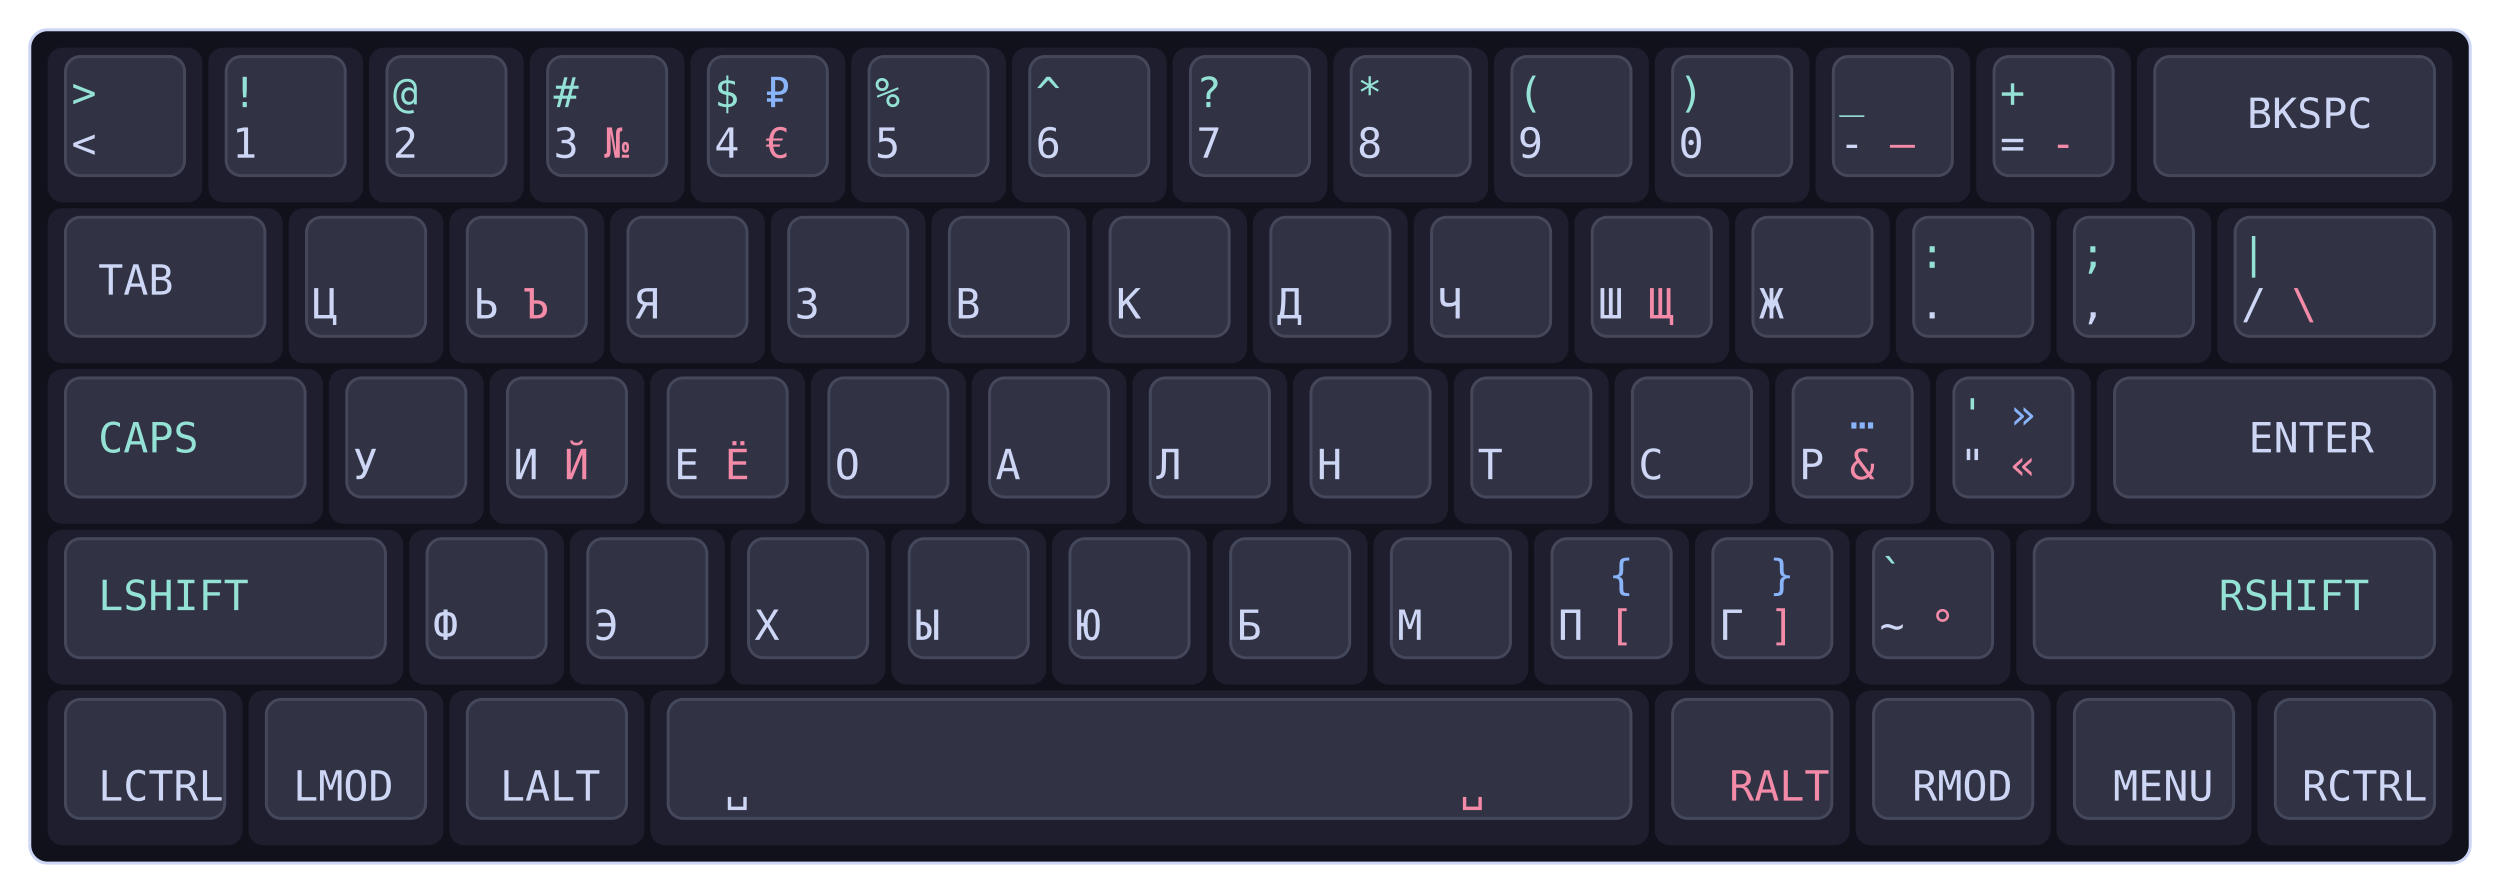
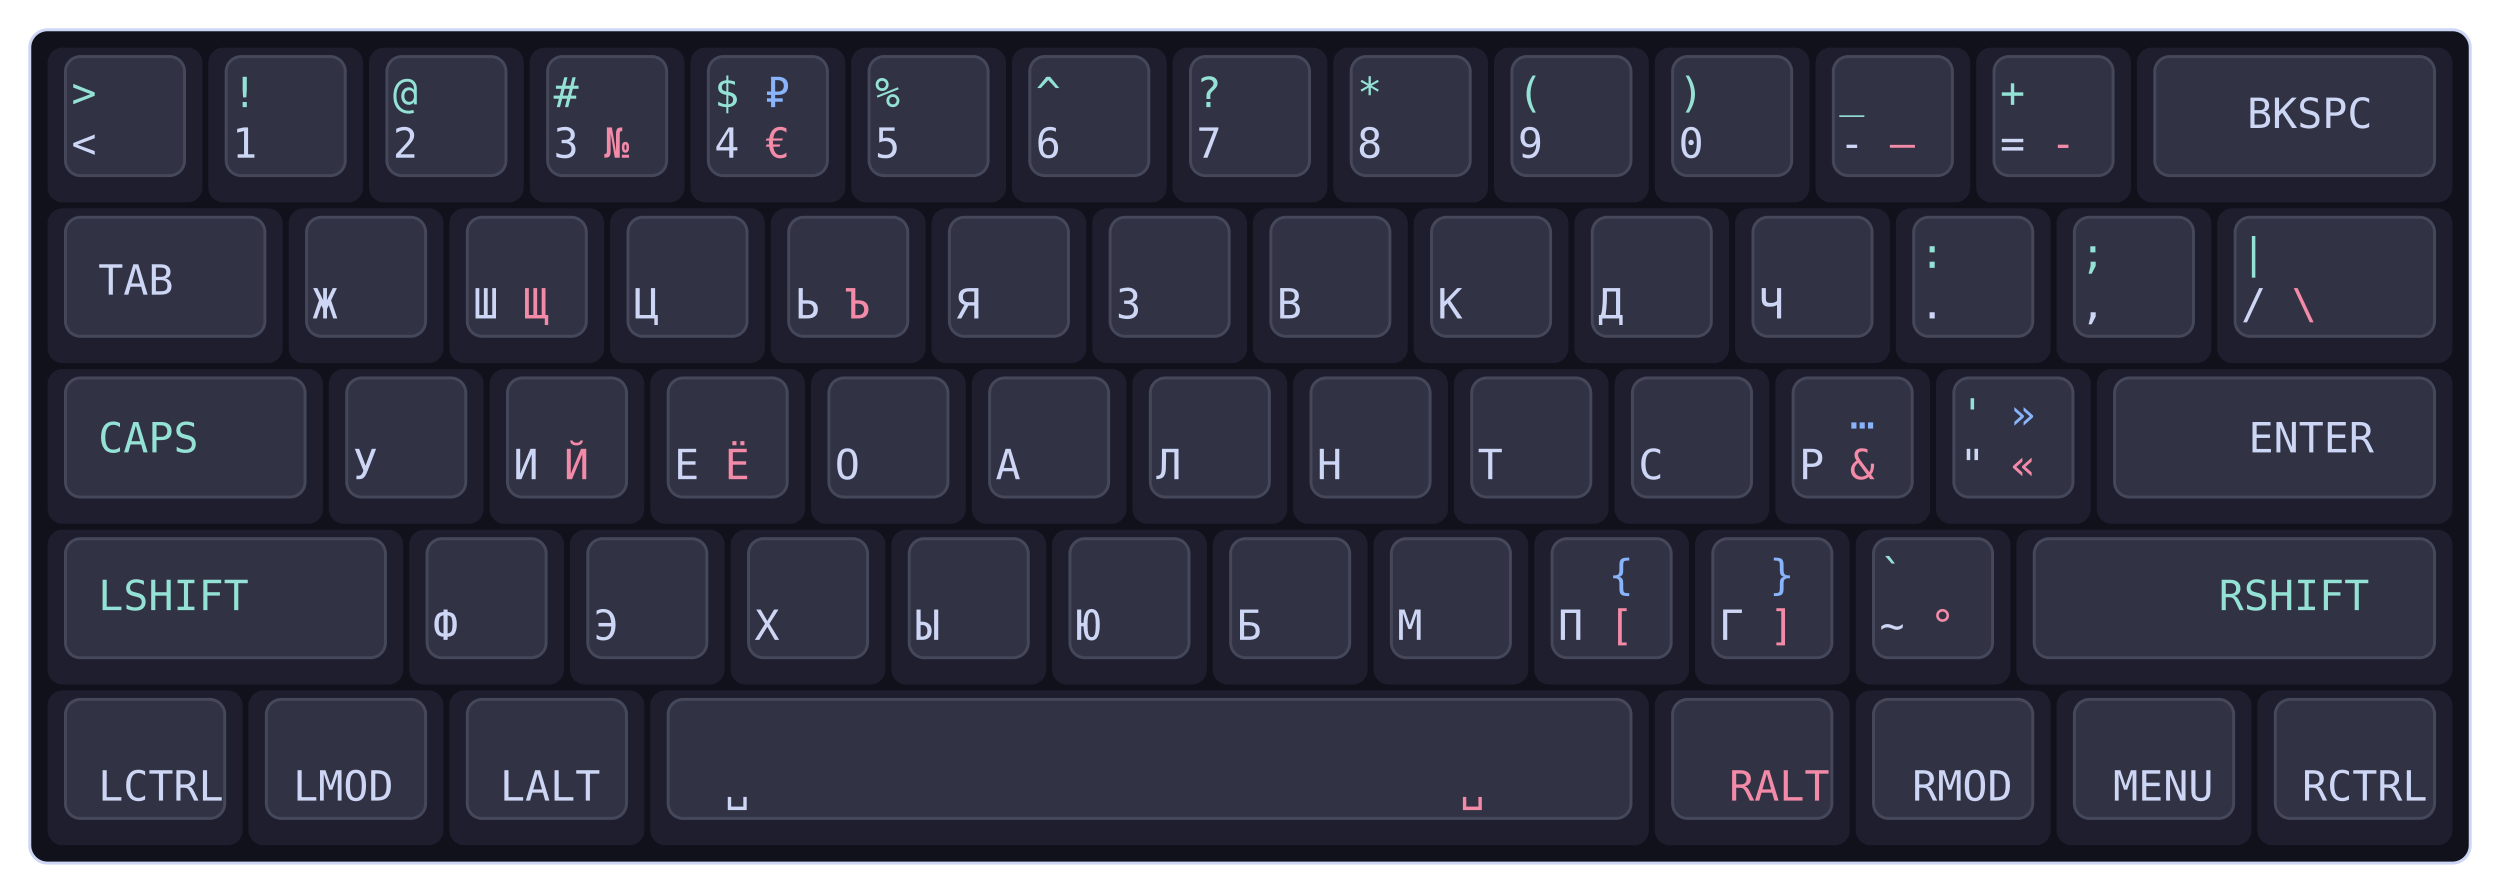
<svg xmlns="http://www.w3.org/2000/svg" width="840px" height="300px" viewBox="0 0 840 300">
  <style type="text/css">
    .keycap .outer { fill: #1e1e2e; }
    .keycap .inner { fill: #313244; stroke: #45475a; }
    .label { font: 14px monospace; }
    .label.level1 { fill: #cdd6f4; }
    .label.level2 { fill: #94e2d5; }
    .label.level3 { fill: #f38ba8; }
    .label.level4 { fill: #89b4fa; }
    .label.small { font-size: 10px; }
  </style>
  <g transform="translate(10,10)">
    <rect width="820" height="280" stroke="#cdd6f4" stroke-width="1" fill="#11111b" rx="6" />
    <g transform="translate(5,5)">
      <g class="keycap">
        <rect x="1" y="1" width="52" height="52" rx="5" class="outer" />
        <rect x="7" y="4" width="40" height="40" rx="5" class="inner" />
        <text x="9.0" y="38.0" class="label level1">&lt;</text>
        <text x="9.0" y="21.0" class="label level2">&gt;</text>
        <text x="26.0" y="38.0" class="label level3" />
        <text x="26.0" y="21.0" class="label level4" />
      </g>
      <g class="keycap">
        <rect x="55" y="1" width="52" height="52" rx="5" class="outer" />
        <rect x="61" y="4" width="40" height="40" rx="5" class="inner" />
        <text x="63.0" y="38.0" class="label level1">1</text>
        <text x="63.0" y="21.0" class="label level2">!</text>
        <text x="80.0" y="38.0" class="label level3" />
        <text x="80.0" y="21.0" class="label level4" />
      </g>
      <g class="keycap">
        <rect x="109" y="1" width="52" height="52" rx="5" class="outer" />
        <rect x="115" y="4" width="40" height="40" rx="5" class="inner" />
        <text x="117.0" y="38.0" class="label level1">2</text>
        <text x="117.0" y="21.0" class="label level2">@</text>
        <text x="134.0" y="38.0" class="label level3" />
        <text x="134.0" y="21.0" class="label level4" />
      </g>
      <g class="keycap">
        <rect x="163" y="1" width="52" height="52" rx="5" class="outer" />
        <rect x="169" y="4" width="40" height="40" rx="5" class="inner" />
        <text x="171.0" y="38.0" class="label level1">3</text>
        <text x="171.0" y="21.0" class="label level2">#</text>
        <text x="188.0" y="38.0" class="label level3">№</text>
        <text x="188.0" y="21.0" class="label level4" />
      </g>
      <g class="keycap">
        <rect x="217" y="1" width="52" height="52" rx="5" class="outer" />
        <rect x="223" y="4" width="40" height="40" rx="5" class="inner" />
        <text x="225.0" y="38.0" class="label level1">4</text>
        <text x="225.0" y="21.0" class="label level2">$</text>
        <text x="242.0" y="38.0" class="label level3">€</text>
        <text x="242.0" y="21.0" class="label level4">₽</text>
      </g>
      <g class="keycap">
        <rect x="271" y="1" width="52" height="52" rx="5" class="outer" />
        <rect x="277" y="4" width="40" height="40" rx="5" class="inner" />
        <text x="279.0" y="38.0" class="label level1">5</text>
        <text x="279.0" y="21.0" class="label level2">%</text>
        <text x="296.0" y="38.0" class="label level3" />
        <text x="296.0" y="21.0" class="label level4" />
      </g>
      <g class="keycap">
        <rect x="325" y="1" width="52" height="52" rx="5" class="outer" />
        <rect x="331" y="4" width="40" height="40" rx="5" class="inner" />
        <text x="333.0" y="38.0" class="label level1">6</text>
        <text x="333.0" y="21.0" class="label level2">^</text>
        <text x="350.0" y="38.0" class="label level3" />
        <text x="350.0" y="21.0" class="label level4" />
      </g>
      <g class="keycap">
        <rect x="379" y="1" width="52" height="52" rx="5" class="outer" />
        <rect x="385" y="4" width="40" height="40" rx="5" class="inner" />
        <text x="387.0" y="38.0" class="label level1">7</text>
        <text x="387.0" y="21.0" class="label level2">?</text>
        <text x="404.0" y="38.0" class="label level3" />
        <text x="404.0" y="21.0" class="label level4" />
      </g>
      <g class="keycap">
        <rect x="433" y="1" width="52" height="52" rx="5" class="outer" />
        <rect x="439" y="4" width="40" height="40" rx="5" class="inner" />
        <text x="441.0" y="38.0" class="label level1">8</text>
        <text x="441.0" y="21.0" class="label level2">*</text>
        <text x="458.0" y="38.0" class="label level3" />
        <text x="458.0" y="21.0" class="label level4" />
      </g>
      <g class="keycap">
        <rect x="487" y="1" width="52" height="52" rx="5" class="outer" />
        <rect x="493" y="4" width="40" height="40" rx="5" class="inner" />
        <text x="495.0" y="38.0" class="label level1">9</text>
        <text x="495.0" y="21.0" class="label level2">(</text>
        <text x="512.0" y="38.0" class="label level3" />
        <text x="512.0" y="21.0" class="label level4" />
      </g>
      <g class="keycap">
        <rect x="541" y="1" width="52" height="52" rx="5" class="outer" />
        <rect x="547" y="4" width="40" height="40" rx="5" class="inner" />
        <text x="549.0" y="38.0" class="label level1">0</text>
        <text x="549.0" y="21.0" class="label level2">)</text>
        <text x="566.0" y="38.0" class="label level3" />
        <text x="566.0" y="21.0" class="label level4" />
      </g>
      <g class="keycap">
        <rect x="595" y="1" width="52" height="52" rx="5" class="outer" />
        <rect x="601" y="4" width="40" height="40" rx="5" class="inner" />
        <text x="603.0" y="38.0" class="label level1">-</text>
        <text x="603.0" y="21.0" class="label level2">_</text>
        <text x="620.0" y="38.0" class="label level3">—</text>
        <text x="620.0" y="21.0" class="label level4" />
      </g>
      <g class="keycap">
        <rect x="649" y="1" width="52" height="52" rx="5" class="outer" />
        <rect x="655" y="4" width="40" height="40" rx="5" class="inner" />
        <text x="657.0" y="38.0" class="label level1">=</text>
        <text x="657.0" y="21.0" class="label level2">+</text>
        <text x="674.0" y="38.0" class="label level3">‐</text>
        <text x="674.0" y="21.0" class="label level4" />
      </g>
      <g class="keycap">
        <rect x="703" y="1" width="106" height="52" rx="5" class="outer" />
        <rect x="709" y="4" width="94" height="40" rx="5" class="inner" />
        <text x="740.0" y="28.0" class="label level1">BKSPC</text>
      </g>
      <g class="keycap">
        <rect x="1" y="55" width="79" height="52" rx="5" class="outer" />
        <rect x="7" y="58" width="67" height="40" rx="5" class="inner" />
        <text x="18.0" y="84.0" class="label level1">TAB</text>
      </g>
      <g class="keycap">
        <rect x="82" y="55" width="52" height="52" rx="5" class="outer" />
        <rect x="88" y="58" width="40" height="40" rx="5" class="inner" />
-         <text x="90.0" y="92.0" class="label level1">Ц</text>
+         <text x="90.0" y="92.0" class="label level1">Ж</text>
        <text x="90.0" y="75.0" class="label level2" />
        <text x="107.0" y="92.0" class="label level3" />
        <text x="107.0" y="75.0" class="label level4" />
      </g>
      <g class="keycap">
        <rect x="136" y="55" width="52" height="52" rx="5" class="outer" />
        <rect x="142" y="58" width="40" height="40" rx="5" class="inner" />
-         <text x="144.0" y="92.0" class="label level1">Ь</text>
+         <text x="144.0" y="92.0" class="label level1">Ш</text>
        <text x="144.0" y="75.0" class="label level2" />
-         <text x="161.0" y="92.0" class="label level3">Ъ</text>
+         <text x="161.0" y="92.0" class="label level3">Щ</text>
        <text x="161.0" y="75.0" class="label level4" />
      </g>
      <g class="keycap">
        <rect x="190" y="55" width="52" height="52" rx="5" class="outer" />
        <rect x="196" y="58" width="40" height="40" rx="5" class="inner" />
-         <text x="198.0" y="92.0" class="label level1">Я</text>
+         <text x="198.0" y="92.0" class="label level1">Ц</text>
        <text x="198.0" y="75.0" class="label level2" />
        <text x="215.0" y="92.0" class="label level3" />
        <text x="215.0" y="75.0" class="label level4" />
      </g>
      <g class="keycap">
        <rect x="244" y="55" width="52" height="52" rx="5" class="outer" />
        <rect x="250" y="58" width="40" height="40" rx="5" class="inner" />
-         <text x="252.0" y="92.0" class="label level1">З</text>
+         <text x="252.0" y="92.0" class="label level1">Ь</text>
        <text x="252.0" y="75.0" class="label level2" />
-         <text x="269.0" y="92.0" class="label level3" />
+         <text x="269.0" y="92.0" class="label level3">Ъ</text>
        <text x="269.0" y="75.0" class="label level4" />
      </g>
      <g class="keycap">
        <rect x="298" y="55" width="52" height="52" rx="5" class="outer" />
        <rect x="304" y="58" width="40" height="40" rx="5" class="inner" />
-         <text x="306.0" y="92.0" class="label level1">В</text>
+         <text x="306.0" y="92.0" class="label level1">Я</text>
        <text x="306.0" y="75.0" class="label level2" />
        <text x="323.0" y="92.0" class="label level3" />
        <text x="323.0" y="75.0" class="label level4" />
      </g>
      <g class="keycap">
        <rect x="352" y="55" width="52" height="52" rx="5" class="outer" />
        <rect x="358" y="58" width="40" height="40" rx="5" class="inner" />
-         <text x="360.0" y="92.0" class="label level1">К</text>
+         <text x="360.0" y="92.0" class="label level1">З</text>
        <text x="360.0" y="75.0" class="label level2" />
        <text x="377.0" y="92.0" class="label level3" />
        <text x="377.0" y="75.0" class="label level4" />
      </g>
      <g class="keycap">
        <rect x="406" y="55" width="52" height="52" rx="5" class="outer" />
        <rect x="412" y="58" width="40" height="40" rx="5" class="inner" />
-         <text x="414.0" y="92.0" class="label level1">Д</text>
+         <text x="414.0" y="92.0" class="label level1">В</text>
        <text x="414.0" y="75.0" class="label level2" />
        <text x="431.0" y="92.0" class="label level3" />
        <text x="431.0" y="75.0" class="label level4" />
      </g>
      <g class="keycap">
        <rect x="460" y="55" width="52" height="52" rx="5" class="outer" />
        <rect x="466" y="58" width="40" height="40" rx="5" class="inner" />
-         <text x="468.0" y="92.0" class="label level1">Ч</text>
+         <text x="468.0" y="92.0" class="label level1">К</text>
        <text x="468.0" y="75.0" class="label level2" />
        <text x="485.0" y="92.0" class="label level3" />
        <text x="485.0" y="75.0" class="label level4" />
      </g>
      <g class="keycap">
        <rect x="514" y="55" width="52" height="52" rx="5" class="outer" />
        <rect x="520" y="58" width="40" height="40" rx="5" class="inner" />
-         <text x="522.0" y="92.0" class="label level1">Ш</text>
+         <text x="522.0" y="92.0" class="label level1">Д</text>
        <text x="522.0" y="75.0" class="label level2" />
-         <text x="539.0" y="92.0" class="label level3">Щ</text>
+         <text x="539.0" y="92.0" class="label level3" />
        <text x="539.0" y="75.0" class="label level4" />
      </g>
      <g class="keycap">
        <rect x="568" y="55" width="52" height="52" rx="5" class="outer" />
        <rect x="574" y="58" width="40" height="40" rx="5" class="inner" />
-         <text x="576.0" y="92.0" class="label level1">Ж</text>
+         <text x="576.0" y="92.0" class="label level1">Ч</text>
        <text x="576.0" y="75.0" class="label level2" />
        <text x="593.0" y="92.0" class="label level3" />
        <text x="593.0" y="75.0" class="label level4" />
      </g>
      <g class="keycap">
        <rect x="622" y="55" width="52" height="52" rx="5" class="outer" />
        <rect x="628" y="58" width="40" height="40" rx="5" class="inner" />
        <text x="630.0" y="92.0" class="label level1">.</text>
        <text x="630.0" y="75.0" class="label level2">:</text>
        <text x="647.0" y="92.0" class="label level3" />
        <text x="647.0" y="75.0" class="label level4" />
      </g>
      <g class="keycap">
        <rect x="676" y="55" width="52" height="52" rx="5" class="outer" />
        <rect x="682" y="58" width="40" height="40" rx="5" class="inner" />
        <text x="684.0" y="92.0" class="label level1">,</text>
        <text x="684.0" y="75.0" class="label level2">;</text>
        <text x="701.0" y="92.0" class="label level3" />
        <text x="701.0" y="75.0" class="label level4" />
      </g>
      <g class="keycap">
        <rect x="730" y="55" width="79" height="52" rx="5" class="outer" />
        <rect x="736" y="58" width="67" height="40" rx="5" class="inner" />
        <text x="738.0" y="92.0" class="label level1">/</text>
        <text x="738.0" y="75.0" class="label level2">|</text>
        <text x="755.0" y="92.0" class="label level3">\</text>
        <text x="755.0" y="75.0" class="label level4" />
      </g>
      <g class="keycap">
        <rect x="1" y="109" width="92.5" height="52" rx="5" class="outer" />
        <rect x="7" y="112" width="80.5" height="40" rx="5" class="inner" />
        <text x="18.0" y="137.0" class="label level2">CAPS</text>
      </g>
      <g class="keycap">
        <rect x="95.5" y="109" width="52" height="52" rx="5" class="outer" />
        <rect x="101.5" y="112" width="40" height="40" rx="5" class="inner" />
        <text x="103.5" y="146.0" class="label level1">У</text>
        <text x="103.5" y="129.0" class="label level2" />
        <text x="120.5" y="146.0" class="label level3" />
        <text x="120.5" y="129.0" class="label level4" />
      </g>
      <g class="keycap">
        <rect x="149.5" y="109" width="52" height="52" rx="5" class="outer" />
        <rect x="155.5" y="112" width="40" height="40" rx="5" class="inner" />
        <text x="157.5" y="146.0" class="label level1">И</text>
        <text x="157.5" y="129.0" class="label level2" />
        <text x="174.5" y="146.0" class="label level3">Й</text>
        <text x="174.5" y="129.0" class="label level4" />
      </g>
      <g class="keycap">
        <rect x="203.5" y="109" width="52" height="52" rx="5" class="outer" />
        <rect x="209.5" y="112" width="40" height="40" rx="5" class="inner" />
        <text x="211.5" y="146.0" class="label level1">Е</text>
        <text x="211.5" y="129.0" class="label level2" />
        <text x="228.5" y="146.0" class="label level3">Ё</text>
        <text x="228.5" y="129.0" class="label level4" />
      </g>
      <g class="keycap">
        <rect x="257.5" y="109" width="52" height="52" rx="5" class="outer" />
        <rect x="263.5" y="112" width="40" height="40" rx="5" class="inner" />
        <text x="265.5" y="146.0" class="label level1">О</text>
        <text x="265.5" y="129.0" class="label level2" />
        <text x="282.5" y="146.0" class="label level3" />
        <text x="282.5" y="129.0" class="label level4" />
      </g>
      <g class="keycap">
        <rect x="311.5" y="109" width="52" height="52" rx="5" class="outer" />
        <rect x="317.5" y="112" width="40" height="40" rx="5" class="inner" />
        <text x="319.5" y="146.0" class="label level1">А</text>
        <text x="319.5" y="129.0" class="label level2" />
        <text x="336.5" y="146.0" class="label level3" />
        <text x="336.5" y="129.0" class="label level4" />
      </g>
      <g class="keycap">
        <rect x="365.5" y="109" width="52" height="52" rx="5" class="outer" />
        <rect x="371.5" y="112" width="40" height="40" rx="5" class="inner" />
        <text x="373.5" y="146.0" class="label level1">Л</text>
        <text x="373.5" y="129.0" class="label level2" />
        <text x="390.5" y="146.0" class="label level3" />
        <text x="390.5" y="129.0" class="label level4" />
      </g>
      <g class="keycap">
        <rect x="419.5" y="109" width="52" height="52" rx="5" class="outer" />
        <rect x="425.5" y="112" width="40" height="40" rx="5" class="inner" />
        <text x="427.5" y="146.0" class="label level1">Н</text>
        <text x="427.5" y="129.0" class="label level2" />
        <text x="444.5" y="146.0" class="label level3" />
        <text x="444.5" y="129.0" class="label level4" />
      </g>
      <g class="keycap">
        <rect x="473.5" y="109" width="52" height="52" rx="5" class="outer" />
        <rect x="479.5" y="112" width="40" height="40" rx="5" class="inner" />
        <text x="481.5" y="146.0" class="label level1">Т</text>
        <text x="481.5" y="129.0" class="label level2" />
        <text x="498.5" y="146.0" class="label level3" />
        <text x="498.5" y="129.0" class="label level4" />
      </g>
      <g class="keycap">
        <rect x="527.5" y="109" width="52" height="52" rx="5" class="outer" />
        <rect x="533.5" y="112" width="40" height="40" rx="5" class="inner" />
        <text x="535.5" y="146.0" class="label level1">С</text>
        <text x="535.5" y="129.0" class="label level2" />
        <text x="552.5" y="146.0" class="label level3" />
        <text x="552.5" y="129.0" class="label level4" />
      </g>
      <g class="keycap">
        <rect x="581.5" y="109" width="52" height="52" rx="5" class="outer" />
        <rect x="587.5" y="112" width="40" height="40" rx="5" class="inner" />
        <text x="589.5" y="146.0" class="label level1">Р</text>
        <text x="589.5" y="129.0" class="label level2" />
        <text x="606.5" y="146.0" class="label level3">&amp;</text>
        <text x="606.5" y="129.0" class="label level4">…</text>
      </g>
      <g class="keycap">
        <rect x="635.5" y="109" width="52" height="52" rx="5" class="outer" />
        <rect x="641.5" y="112" width="40" height="40" rx="5" class="inner" />
        <text x="643.5" y="146.0" class="label level1">"</text>
        <text x="643.5" y="129.0" class="label level2">'</text>
        <text x="660.5" y="146.0" class="label level3">«</text>
        <text x="660.5" y="129.0" class="label level4">»</text>
      </g>
      <g class="keycap">
        <rect x="689.5" y="109" width="119.5" height="52" rx="5" class="outer" />
        <rect x="695.5" y="112" width="107.5" height="40" rx="5" class="inner" />
        <text x="740.5" y="137.0" class="label level1">ENTER</text>
      </g>
      <g class="keycap">
        <rect x="1" y="163" width="119.5" height="52" rx="5" class="outer" />
        <rect x="7" y="166" width="107.5" height="40" rx="5" class="inner" />
        <text x="18.0" y="190.0" class="label level2">LSHIFT</text>
      </g>
      <g class="keycap">
        <rect x="122.5" y="163" width="52" height="52" rx="5" class="outer" />
        <rect x="128.5" y="166" width="40" height="40" rx="5" class="inner" />
        <text x="130.5" y="200.0" class="label level1">Ф</text>
        <text x="130.5" y="183.0" class="label level2" />
        <text x="147.5" y="200.0" class="label level3" />
        <text x="147.5" y="183.0" class="label level4" />
      </g>
      <g class="keycap">
        <rect x="176.5" y="163" width="52" height="52" rx="5" class="outer" />
        <rect x="182.5" y="166" width="40" height="40" rx="5" class="inner" />
        <text x="184.5" y="200.0" class="label level1">Э</text>
        <text x="184.5" y="183.0" class="label level2" />
        <text x="201.5" y="200.0" class="label level3" />
        <text x="201.5" y="183.0" class="label level4" />
      </g>
      <g class="keycap">
        <rect x="230.5" y="163" width="52" height="52" rx="5" class="outer" />
        <rect x="236.5" y="166" width="40" height="40" rx="5" class="inner" />
        <text x="238.5" y="200.0" class="label level1">Х</text>
        <text x="238.5" y="183.0" class="label level2" />
        <text x="255.5" y="200.0" class="label level3" />
        <text x="255.5" y="183.0" class="label level4" />
      </g>
      <g class="keycap">
        <rect x="284.5" y="163" width="52" height="52" rx="5" class="outer" />
        <rect x="290.5" y="166" width="40" height="40" rx="5" class="inner" />
        <text x="292.5" y="200.0" class="label level1">Ы</text>
        <text x="292.5" y="183.0" class="label level2" />
        <text x="309.5" y="200.0" class="label level3" />
        <text x="309.5" y="183.0" class="label level4" />
      </g>
      <g class="keycap">
        <rect x="338.5" y="163" width="52" height="52" rx="5" class="outer" />
        <rect x="344.5" y="166" width="40" height="40" rx="5" class="inner" />
        <text x="346.5" y="200.0" class="label level1">Ю</text>
        <text x="346.5" y="183.0" class="label level2" />
        <text x="363.5" y="200.0" class="label level3" />
        <text x="363.5" y="183.0" class="label level4" />
      </g>
      <g class="keycap">
        <rect x="392.5" y="163" width="52" height="52" rx="5" class="outer" />
        <rect x="398.5" y="166" width="40" height="40" rx="5" class="inner" />
        <text x="400.5" y="200.0" class="label level1">Б</text>
        <text x="400.5" y="183.0" class="label level2" />
        <text x="417.5" y="200.0" class="label level3" />
        <text x="417.5" y="183.0" class="label level4" />
      </g>
      <g class="keycap">
        <rect x="446.5" y="163" width="52" height="52" rx="5" class="outer" />
        <rect x="452.5" y="166" width="40" height="40" rx="5" class="inner" />
        <text x="454.5" y="200.0" class="label level1">М</text>
        <text x="454.5" y="183.0" class="label level2" />
        <text x="471.5" y="200.0" class="label level3" />
        <text x="471.5" y="183.0" class="label level4" />
      </g>
      <g class="keycap">
        <rect x="500.5" y="163" width="52" height="52" rx="5" class="outer" />
        <rect x="506.5" y="166" width="40" height="40" rx="5" class="inner" />
        <text x="508.5" y="200.0" class="label level1">П</text>
        <text x="508.5" y="183.0" class="label level2" />
        <text x="525.5" y="200.0" class="label level3">[</text>
        <text x="525.5" y="183.0" class="label level4">{</text>
      </g>
      <g class="keycap">
        <rect x="554.5" y="163" width="52" height="52" rx="5" class="outer" />
        <rect x="560.5" y="166" width="40" height="40" rx="5" class="inner" />
        <text x="562.5" y="200.0" class="label level1">Г</text>
        <text x="562.5" y="183.0" class="label level2" />
        <text x="579.5" y="200.0" class="label level3">]</text>
        <text x="579.5" y="183.0" class="label level4">}</text>
      </g>
      <g class="keycap">
        <rect x="608.5" y="163" width="52" height="52" rx="5" class="outer" />
        <rect x="614.5" y="166" width="40" height="40" rx="5" class="inner" />
        <text x="616.5" y="200.0" class="label level1">~</text>
        <text x="616.5" y="183.0" class="label level2">`</text>
        <text x="633.5" y="200.0" class="label level3">°</text>
        <text x="633.5" y="183.0" class="label level4" />
      </g>
      <g class="keycap">
        <rect x="662.5" y="163" width="146.5" height="52" rx="5" class="outer" />
        <rect x="668.5" y="166" width="134.5" height="40" rx="5" class="inner" />
        <text x="730.5" y="190.0" class="label level2">RSHIFT</text>
      </g>
      <g class="keycap">
        <rect x="1" y="217" width="65.5" height="52" rx="5" class="outer" />
        <rect x="7" y="220" width="53.5" height="40" rx="5" class="inner" />
        <text x="18.0" y="254.0" class="label level1">LCTRL</text>
      </g>
      <g class="keycap">
        <rect x="68.5" y="217" width="65.5" height="52" rx="5" class="outer" />
        <rect x="74.5" y="220" width="53.5" height="40" rx="5" class="inner" />
        <text x="83.5" y="254.0" class="label level1">LMOD</text>
      </g>
      <g class="keycap">
        <rect x="136" y="217" width="65.5" height="52" rx="5" class="outer" />
        <rect x="142" y="220" width="53.5" height="40" rx="5" class="inner" />
        <text x="153.0" y="254.0" class="label level1">LALT</text>
      </g>
      <g class="keycap">
        <rect x="203.5" y="217" width="335.5" height="52" rx="5" class="outer" />
        <rect x="209.5" y="220" width="323.5" height="40" rx="5" class="inner" />
        <text x="228.5" y="254.0" class="label level1">␣</text>
        <text x="228.5" y="237.0" class="label level2" />
        <text x="475.5" y="254.0" class="label level3">␣</text>
        <text x="475.5" y="237.0" class="label level4" />
      </g>
      <g class="keycap">
        <rect x="541" y="217" width="65.5" height="52" rx="5" class="outer" />
        <rect x="547" y="220" width="53.5" height="40" rx="5" class="inner" />
        <text x="566.0" y="254.0" class="label level3">RALT</text>
      </g>
      <g class="keycap">
        <rect x="608.5" y="217" width="65.5" height="52" rx="5" class="outer" />
        <rect x="614.5" y="220" width="53.5" height="40" rx="5" class="inner" />
        <text x="627.5" y="254.0" class="label level1">RMOD</text>
      </g>
      <g class="keycap">
        <rect x="676" y="217" width="65.5" height="52" rx="5" class="outer" />
        <rect x="682" y="220" width="53.5" height="40" rx="5" class="inner" />
        <text x="695.0" y="254.0" class="label level1">MENU</text>
      </g>
      <g class="keycap">
        <rect x="743.5" y="217" width="65.5" height="52" rx="5" class="outer" />
        <rect x="749.5" y="220" width="53.5" height="40" rx="5" class="inner" />
        <text x="758.5" y="254.0" class="label level1">RCTRL</text>
      </g>
    </g>
  </g>
</svg>
